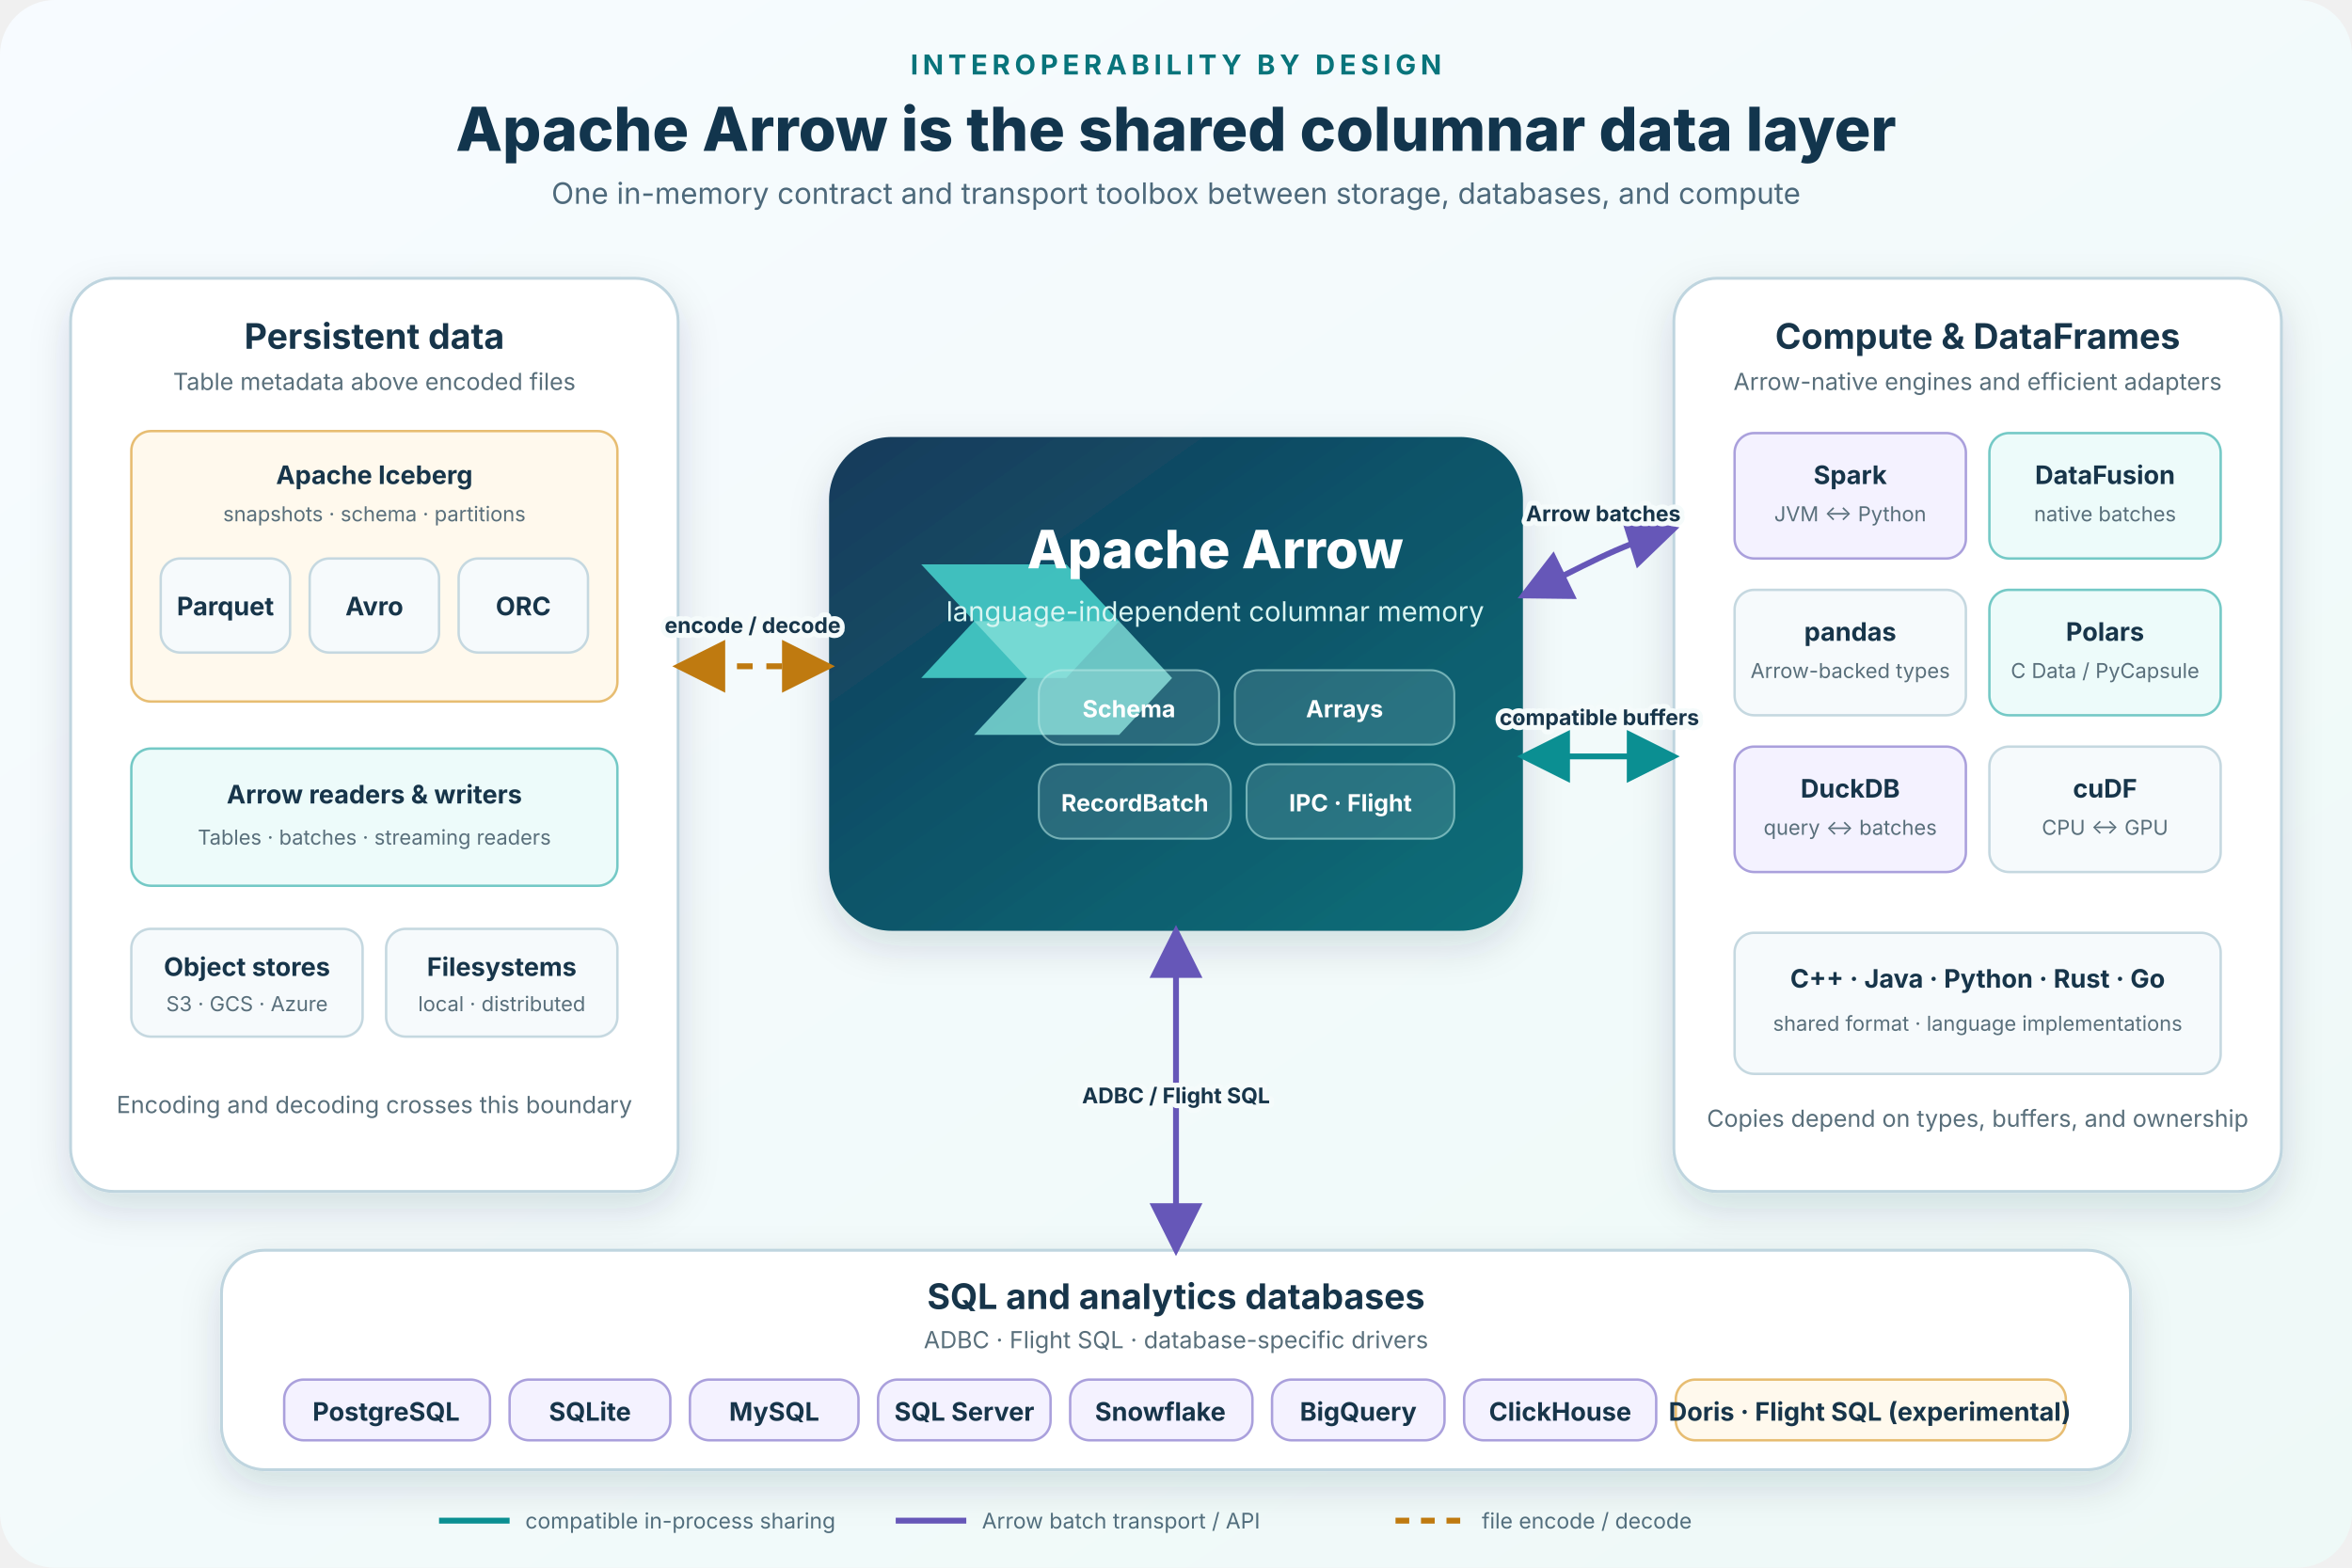
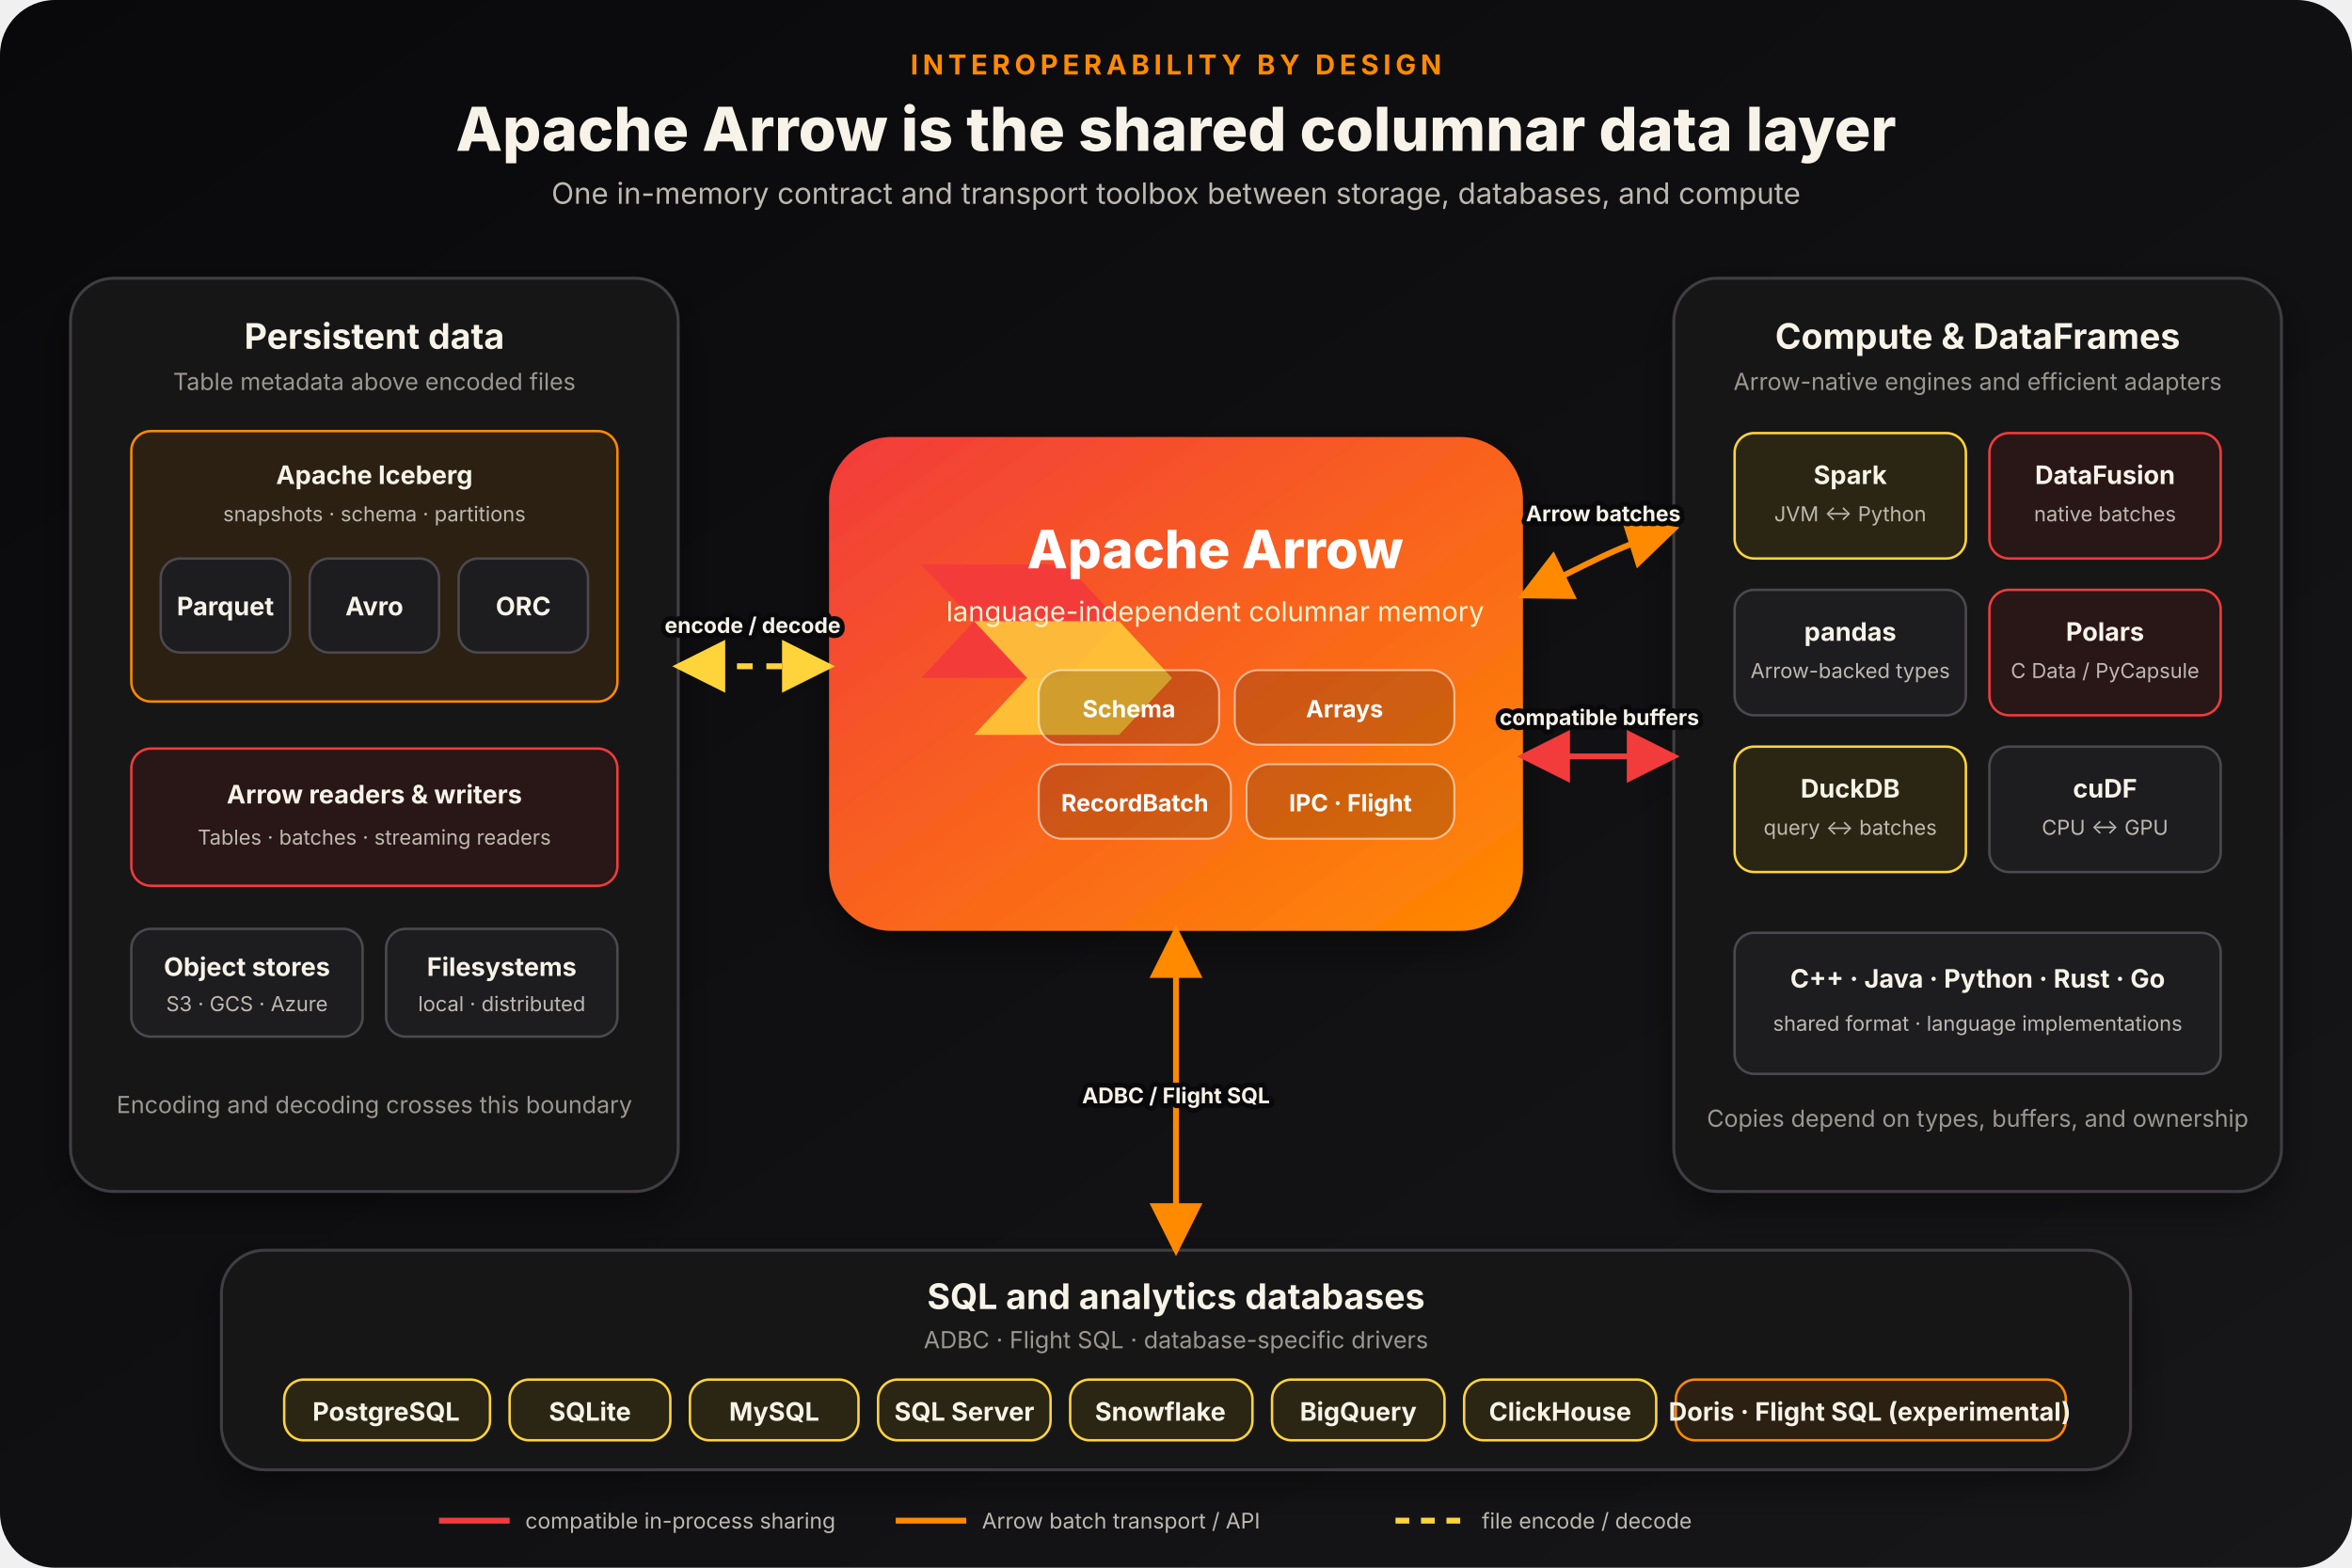
<svg xmlns="http://www.w3.org/2000/svg" viewBox="0 0 1200 800" role="img" aria-labelledby="title desc">
  <defs>
    <linearGradient id="background" x1="0" y1="0" x2="1" y2="1">
-       <stop offset="0" stop-color="#f7fbff" />
-       <stop offset="1" stop-color="#eef9f7" />
+       <stop offset="0" stop-color="#09090b" />
+       <stop offset="1" stop-color="#171719" />
    </linearGradient>
    <linearGradient id="arrowFill" x1="0" y1="0" x2="1" y2="1">
-       <stop offset="0" stop-color="#153b5b" />
-       <stop offset="1" stop-color="#086f78" />
+       <stop offset="0" stop-color="#f23b3b" />
+       <stop offset="1" stop-color="#ff8a00" />
    </linearGradient>
    <filter id="shadow" x="-20%" y="-20%" width="140%" height="150%">
-       <feDropShadow dx="0" dy="8" stdDeviation="10" flood-color="#14344a" flood-opacity=".14" />
+       <feDropShadow dx="0" dy="8" stdDeviation="10" flood-color="#000000" flood-opacity=".42" />
    </filter>
-     <marker id="cyanArrow" markerWidth="9" markerHeight="9" refX="8" refY="4.5" orient="auto-start-reverse">
-       <path d="M0 0 9 4.5 0 9Z" fill="#0b8f92" />
+     <marker id="redArrow" markerWidth="9" markerHeight="9" refX="8" refY="4.5" orient="auto-start-reverse">
+       <path d="M0 0 9 4.5 0 9Z" fill="#f23b3b" />
    </marker>
-     <marker id="purpleArrow" markerWidth="9" markerHeight="9" refX="8" refY="4.5" orient="auto-start-reverse">
-       <path d="M0 0 9 4.5 0 9Z" fill="#6657b8" />
+     <marker id="orangeArrow" markerWidth="9" markerHeight="9" refX="8" refY="4.5" orient="auto-start-reverse">
+       <path d="M0 0 9 4.5 0 9Z" fill="#ff8a00" />
    </marker>
-     <marker id="amberArrow" markerWidth="9" markerHeight="9" refX="8" refY="4.5" orient="auto-start-reverse">
-       <path d="M0 0 9 4.5 0 9Z" fill="#bf7a10" />
+     <marker id="yellowArrow" markerWidth="9" markerHeight="9" refX="8" refY="4.5" orient="auto-start-reverse">
+       <path d="M0 0 9 4.5 0 9Z" fill="#ffd43b" />
    </marker>
    <style>
-       text{font-family:Inter,ui-sans-serif,system-ui,-apple-system,"Segoe UI",sans-serif;fill:#17354a}
-       .eyebrow{font-size:14px;font-weight:700;letter-spacing:2.3px;fill:#08747b;text-anchor:middle}
-       .headline{font-size:31px;font-weight:760;text-anchor:middle;fill:#12354d}
-       .subtitle{font-size:15px;text-anchor:middle;fill:#4d697b}
-       .panel{fill:#ffffff;stroke:#bfd5df;stroke-width:1.5;rx:22;filter:url(#shadow)}
+       text{font-family:Inter,ui-sans-serif,system-ui,-apple-system,"Segoe UI",sans-serif;fill:#f7f3e8}
+       .eyebrow{font-size:14px;font-weight:700;letter-spacing:2.3px;fill:#ff8a00;text-anchor:middle}
+       .headline{font-size:31px;font-weight:760;text-anchor:middle;fill:#f7f3e8}
+       .subtitle{font-size:15px;text-anchor:middle;fill:#bdb9b0}
+       .panel{fill:#141416;stroke:#403e42;stroke-width:1.5;rx:22;filter:url(#shadow)}
      .panelTitle{font-size:18px;font-weight:750;text-anchor:middle}
-       .panelNote{font-size:12px;text-anchor:middle;fill:#596f7b}
-       .chip{fill:#f6fafc;stroke:#c5d8e0;stroke-width:1.25;rx:10}
-       .chipWarm{fill:#fff9ed;stroke:#e7bd72;stroke-width:1.25;rx:10}
-       .chipCyan{fill:#edfbfa;stroke:#74c9c6;stroke-width:1.25;rx:10}
-       .chipPurple{fill:#f4f2ff;stroke:#aaa0dc;stroke-width:1.25;rx:10}
+       .panelNote{font-size:12px;text-anchor:middle;fill:#9b9891}
+       .chip{fill:#1d1d20;stroke:#4b494e;stroke-width:1.25;rx:10}
+       .chipWarm{fill:#2b2012;stroke:#ff8a00;stroke-width:1.25;rx:10}
+       .chipRed{fill:#291617;stroke:#f23b3b;stroke-width:1.25;rx:10}
+       .chipYellow{fill:#2a2613;stroke:#ffd43b;stroke-width:1.25;rx:10}
      .chipText{font-size:13px;font-weight:680;text-anchor:middle}
-       .chipSmall{font-size:10.5px;text-anchor:middle;fill:#596f7b}
+       .chipSmall{font-size:10.5px;text-anchor:middle;fill:#bdb9b0}
      .hubTitle{font-size:27px;font-weight:780;text-anchor:middle;fill:#ffffff}
-       .hubSub{font-size:14px;text-anchor:middle;fill:#d9f5f2}
-       .hubPill{fill:#ffffff;fill-opacity:.12;stroke:#bbede9;stroke-opacity:.55;rx:12}
+       .hubSub{font-size:14px;text-anchor:middle;fill:#fff2d1}
+       .hubPill{fill:#09090b;fill-opacity:.18;stroke:#ffffff;stroke-opacity:.55;rx:12}
      .hubPillText{font-size:12px;font-weight:650;text-anchor:middle;fill:#ffffff}
-       .linkCyan{fill:none;stroke:#0b8f92;stroke-width:3;marker-start:url(#cyanArrow);marker-end:url(#cyanArrow)}
-       .linkPurple{fill:none;stroke:#6657b8;stroke-width:3;marker-start:url(#purpleArrow);marker-end:url(#purpleArrow)}
-       .linkAmber{fill:none;stroke:#bf7a10;stroke-width:3;stroke-dasharray:8 7;marker-start:url(#amberArrow);marker-end:url(#amberArrow)}
-       .linkLabel{font-size:11px;font-weight:700;text-anchor:middle;paint-order:stroke;stroke:#f5fbfb;stroke-width:5px;stroke-linejoin:round}
-       .legend{font-size:11px;fill:#526e7d}
+       .linkRed{fill:none;stroke:#f23b3b;stroke-width:3;marker-start:url(#redArrow);marker-end:url(#redArrow)}
+       .linkOrange{fill:none;stroke:#ff8a00;stroke-width:3;marker-start:url(#orangeArrow);marker-end:url(#orangeArrow)}
+       .linkYellow{fill:none;stroke:#ffd43b;stroke-width:3;stroke-dasharray:8 7;marker-start:url(#yellowArrow);marker-end:url(#yellowArrow)}
+       .linkLabel{font-size:11px;font-weight:700;text-anchor:middle;paint-order:stroke;stroke:#09090b;stroke-width:5px;stroke-linejoin:round}
+       .legend{font-size:11px;fill:#bdb9b0}
    </style>
  </defs>
  <rect width="1200" height="800" rx="28" fill="url(#background)" />
  <text class="eyebrow" x="600" y="38">INTEROPERABILITY BY DESIGN</text>
  <text class="headline" x="600" y="77">Apache Arrow is the shared columnar data layer</text>
  <text class="subtitle" x="600" y="104">One in-memory contract and transport toolbox between storage, databases, and compute</text>
  <rect class="panel" x="36" y="142" width="310" height="466" />
  <text class="panelTitle" x="191" y="178">Persistent data</text>
  <text class="panelNote" x="191" y="199">Table metadata above encoded files</text>
  <rect class="chipWarm" x="67" y="220" width="248" height="138" />
  <text class="chipText" x="191" y="247">Apache Iceberg</text>
  <text class="chipSmall" x="191" y="266">snapshots · schema · partitions</text>
  <rect class="chip" x="82" y="285" width="66" height="48" />
  <rect class="chip" x="158" y="285" width="66" height="48" />
  <rect class="chip" x="234" y="285" width="66" height="48" />
  <text class="chipText" x="115" y="314">Parquet</text>
  <text class="chipText" x="191" y="314">Avro</text>
  <text class="chipText" x="267" y="314">ORC</text>
-   <rect class="chipCyan" x="67" y="382" width="248" height="70" />
+   <rect class="chipRed" x="67" y="382" width="248" height="70" />
  <text class="chipText" x="191" y="410">Arrow readers &amp; writers</text>
  <text class="chipSmall" x="191" y="431">Tables · batches · streaming readers</text>
  <rect class="chip" x="67" y="474" width="118" height="55" />
  <rect class="chip" x="197" y="474" width="118" height="55" />
  <text class="chipText" x="126" y="498">Object stores</text>
  <text class="chipSmall" x="126" y="516">S3 · GCS · Azure</text>
  <text class="chipText" x="256" y="498">Filesystems</text>
  <text class="chipSmall" x="256" y="516">local · distributed</text>
  <text class="panelNote" x="191" y="568">Encoding and decoding crosses this boundary</text>
  <rect x="423" y="223" width="354" height="252" rx="32" fill="url(#arrowFill)" filter="url(#shadow)" />
-   <path d="M470 288h74l27 29-27 29h-74l27-29z" fill="#42c5c2" opacity=".95" />
-   <path d="M497 317h74l27 29-27 29h-74l27-29z" fill="#80ded8" opacity=".82" />
+   <path d="M470 288h74l27 29-27 29h-74l27-29z" fill="#f23b3b" opacity=".95" />
+   <path d="M497 317h74l27 29-27 29h-74l27-29z" fill="#ffd43b" opacity=".82" />
  <text class="hubTitle" x="620" y="290">Apache Arrow</text>
  <text class="hubSub" x="620" y="317">language-independent columnar memory</text>
  <rect class="hubPill" x="530" y="342" width="92" height="38" />
  <rect class="hubPill" x="630" y="342" width="112" height="38" />
  <rect class="hubPill" x="530" y="390" width="98" height="38" />
  <rect class="hubPill" x="636" y="390" width="106" height="38" />
  <text class="hubPillText" x="576" y="366">Schema</text>
  <text class="hubPillText" x="686" y="366">Arrays</text>
  <text class="hubPillText" x="579" y="414">RecordBatch</text>
  <text class="hubPillText" x="689" y="414">IPC · Flight</text>
-   <path class="linkAmber" d="M346 340 C376 340 393 340 423 340" />
-   <text class="linkLabel" x="384" y="323" fill="#9a5d08">encode / decode</text>
+   <path class="linkYellow" d="M346 340 C376 340 393 340 423 340" />
+   <text class="linkLabel" x="384" y="323" fill="#ffd43b">encode / decode</text>
  <rect class="panel" x="854" y="142" width="310" height="466" />
  <text class="panelTitle" x="1009" y="178">Compute &amp; DataFrames</text>
  <text class="panelNote" x="1009" y="199">Arrow-native engines and efficient adapters</text>
-   <rect class="chipPurple" x="885" y="221" width="118" height="64" />
-   <rect class="chipCyan" x="1015" y="221" width="118" height="64" />
+   <rect class="chipYellow" x="885" y="221" width="118" height="64" />
+   <rect class="chipRed" x="1015" y="221" width="118" height="64" />
  <text class="chipText" x="944" y="247">Spark</text>
  <text class="chipSmall" x="944" y="266">JVM ↔ Python</text>
  <text class="chipText" x="1074" y="247">DataFusion</text>
  <text class="chipSmall" x="1074" y="266">native batches</text>
  <rect class="chip" x="885" y="301" width="118" height="64" />
-   <rect class="chipCyan" x="1015" y="301" width="118" height="64" />
+   <rect class="chipRed" x="1015" y="301" width="118" height="64" />
  <text class="chipText" x="944" y="327">pandas</text>
  <text class="chipSmall" x="944" y="346">Arrow-backed types</text>
  <text class="chipText" x="1074" y="327">Polars</text>
  <text class="chipSmall" x="1074" y="346">C Data / PyCapsule</text>
-   <rect class="chipPurple" x="885" y="381" width="118" height="64" />
+   <rect class="chipYellow" x="885" y="381" width="118" height="64" />
  <rect class="chip" x="1015" y="381" width="118" height="64" />
  <text class="chipText" x="944" y="407">DuckDB</text>
  <text class="chipSmall" x="944" y="426">query ↔ batches</text>
  <text class="chipText" x="1074" y="407">cuDF</text>
  <text class="chipSmall" x="1074" y="426">CPU ↔ GPU</text>
  <rect class="chip" x="885" y="476" width="248" height="72" />
  <text class="chipText" x="1009" y="504">C++ · Java · Python · Rust · Go</text>
  <text class="chipSmall" x="1009" y="526">shared format · language implementations</text>
  <text class="panelNote" x="1009" y="575">Copies depend on types, buffers, and ownership</text>
-   <path class="linkPurple" d="M777 304 C810 288 822 280 854 270" />
-   <text class="linkLabel" x="818" y="266" fill="#5947a7">Arrow batches</text>
-   <path class="linkCyan" d="M777 386 C811 386 820 386 854 386" />
-   <text class="linkLabel" x="816" y="370" fill="#08787b">compatible buffers</text>
+   <path class="linkOrange" d="M777 304 C810 288 822 280 854 270" />
+   <text class="linkLabel" x="818" y="266" fill="#ff8a00">Arrow batches</text>
+   <path class="linkRed" d="M777 386 C811 386 820 386 854 386" />
+   <text class="linkLabel" x="816" y="370" fill="#f23b3b">compatible buffers</text>
  <rect class="panel" x="113" y="638" width="974" height="112" />
  <text class="panelTitle" x="600" y="668">SQL and analytics databases</text>
  <text class="panelNote" x="600" y="688">ADBC · Flight SQL · database-specific drivers</text>
-   <rect class="chipPurple" x="145" y="704" width="105" height="31" />
-   <rect class="chipPurple" x="260" y="704" width="82" height="31" />
-   <rect class="chipPurple" x="352" y="704" width="86" height="31" />
-   <rect class="chipPurple" x="448" y="704" width="88" height="31" />
-   <rect class="chipPurple" x="546" y="704" width="93" height="31" />
-   <rect class="chipPurple" x="649" y="704" width="88" height="31" />
-   <rect class="chipPurple" x="747" y="704" width="98" height="31" />
+   <rect class="chipYellow" x="145" y="704" width="105" height="31" />
+   <rect class="chipYellow" x="260" y="704" width="82" height="31" />
+   <rect class="chipYellow" x="352" y="704" width="86" height="31" />
+   <rect class="chipYellow" x="448" y="704" width="88" height="31" />
+   <rect class="chipYellow" x="546" y="704" width="93" height="31" />
+   <rect class="chipYellow" x="649" y="704" width="88" height="31" />
+   <rect class="chipYellow" x="747" y="704" width="98" height="31" />
  <rect class="chipWarm" x="855" y="704" width="199" height="31" />
  <text class="chipText" x="197" y="725">PostgreSQL</text>
  <text class="chipText" x="301" y="725">SQLite</text>
  <text class="chipText" x="395" y="725">MySQL</text>
  <text class="chipText" x="492" y="725">SQL Server</text>
  <text class="chipText" x="592" y="725">Snowflake</text>
  <text class="chipText" x="693" y="725">BigQuery</text>
  <text class="chipText" x="796" y="725">ClickHouse</text>
  <text class="chipText" x="954" y="725">Doris · Flight SQL (experimental)</text>
-   <path class="linkPurple" d="M600 475 V638" />
-   <text class="linkLabel" x="600" y="563" fill="#5947a7">ADBC / Flight SQL</text>
-   <line x1="224" y1="776" x2="260" y2="776" stroke="#0b8f92" stroke-width="3" />
+   <path class="linkOrange" d="M600 475 V638" />
+   <text class="linkLabel" x="600" y="563" fill="#ff8a00">ADBC / Flight SQL</text>
+   <line x1="224" y1="776" x2="260" y2="776" stroke="#f23b3b" stroke-width="3" />
  <text class="legend" x="268" y="780">compatible in-process sharing</text>
-   <line x1="457" y1="776" x2="493" y2="776" stroke="#6657b8" stroke-width="3" />
+   <line x1="457" y1="776" x2="493" y2="776" stroke="#ff8a00" stroke-width="3" />
  <text class="legend" x="501" y="780">Arrow batch transport / API</text>
-   <line x1="712" y1="776" x2="748" y2="776" stroke="#bf7a10" stroke-width="3" stroke-dasharray="7 6" />
+   <line x1="712" y1="776" x2="748" y2="776" stroke="#ffd43b" stroke-width="3" stroke-dasharray="7 6" />
  <text class="legend" x="756" y="780">file encode / decode</text>
</svg>
